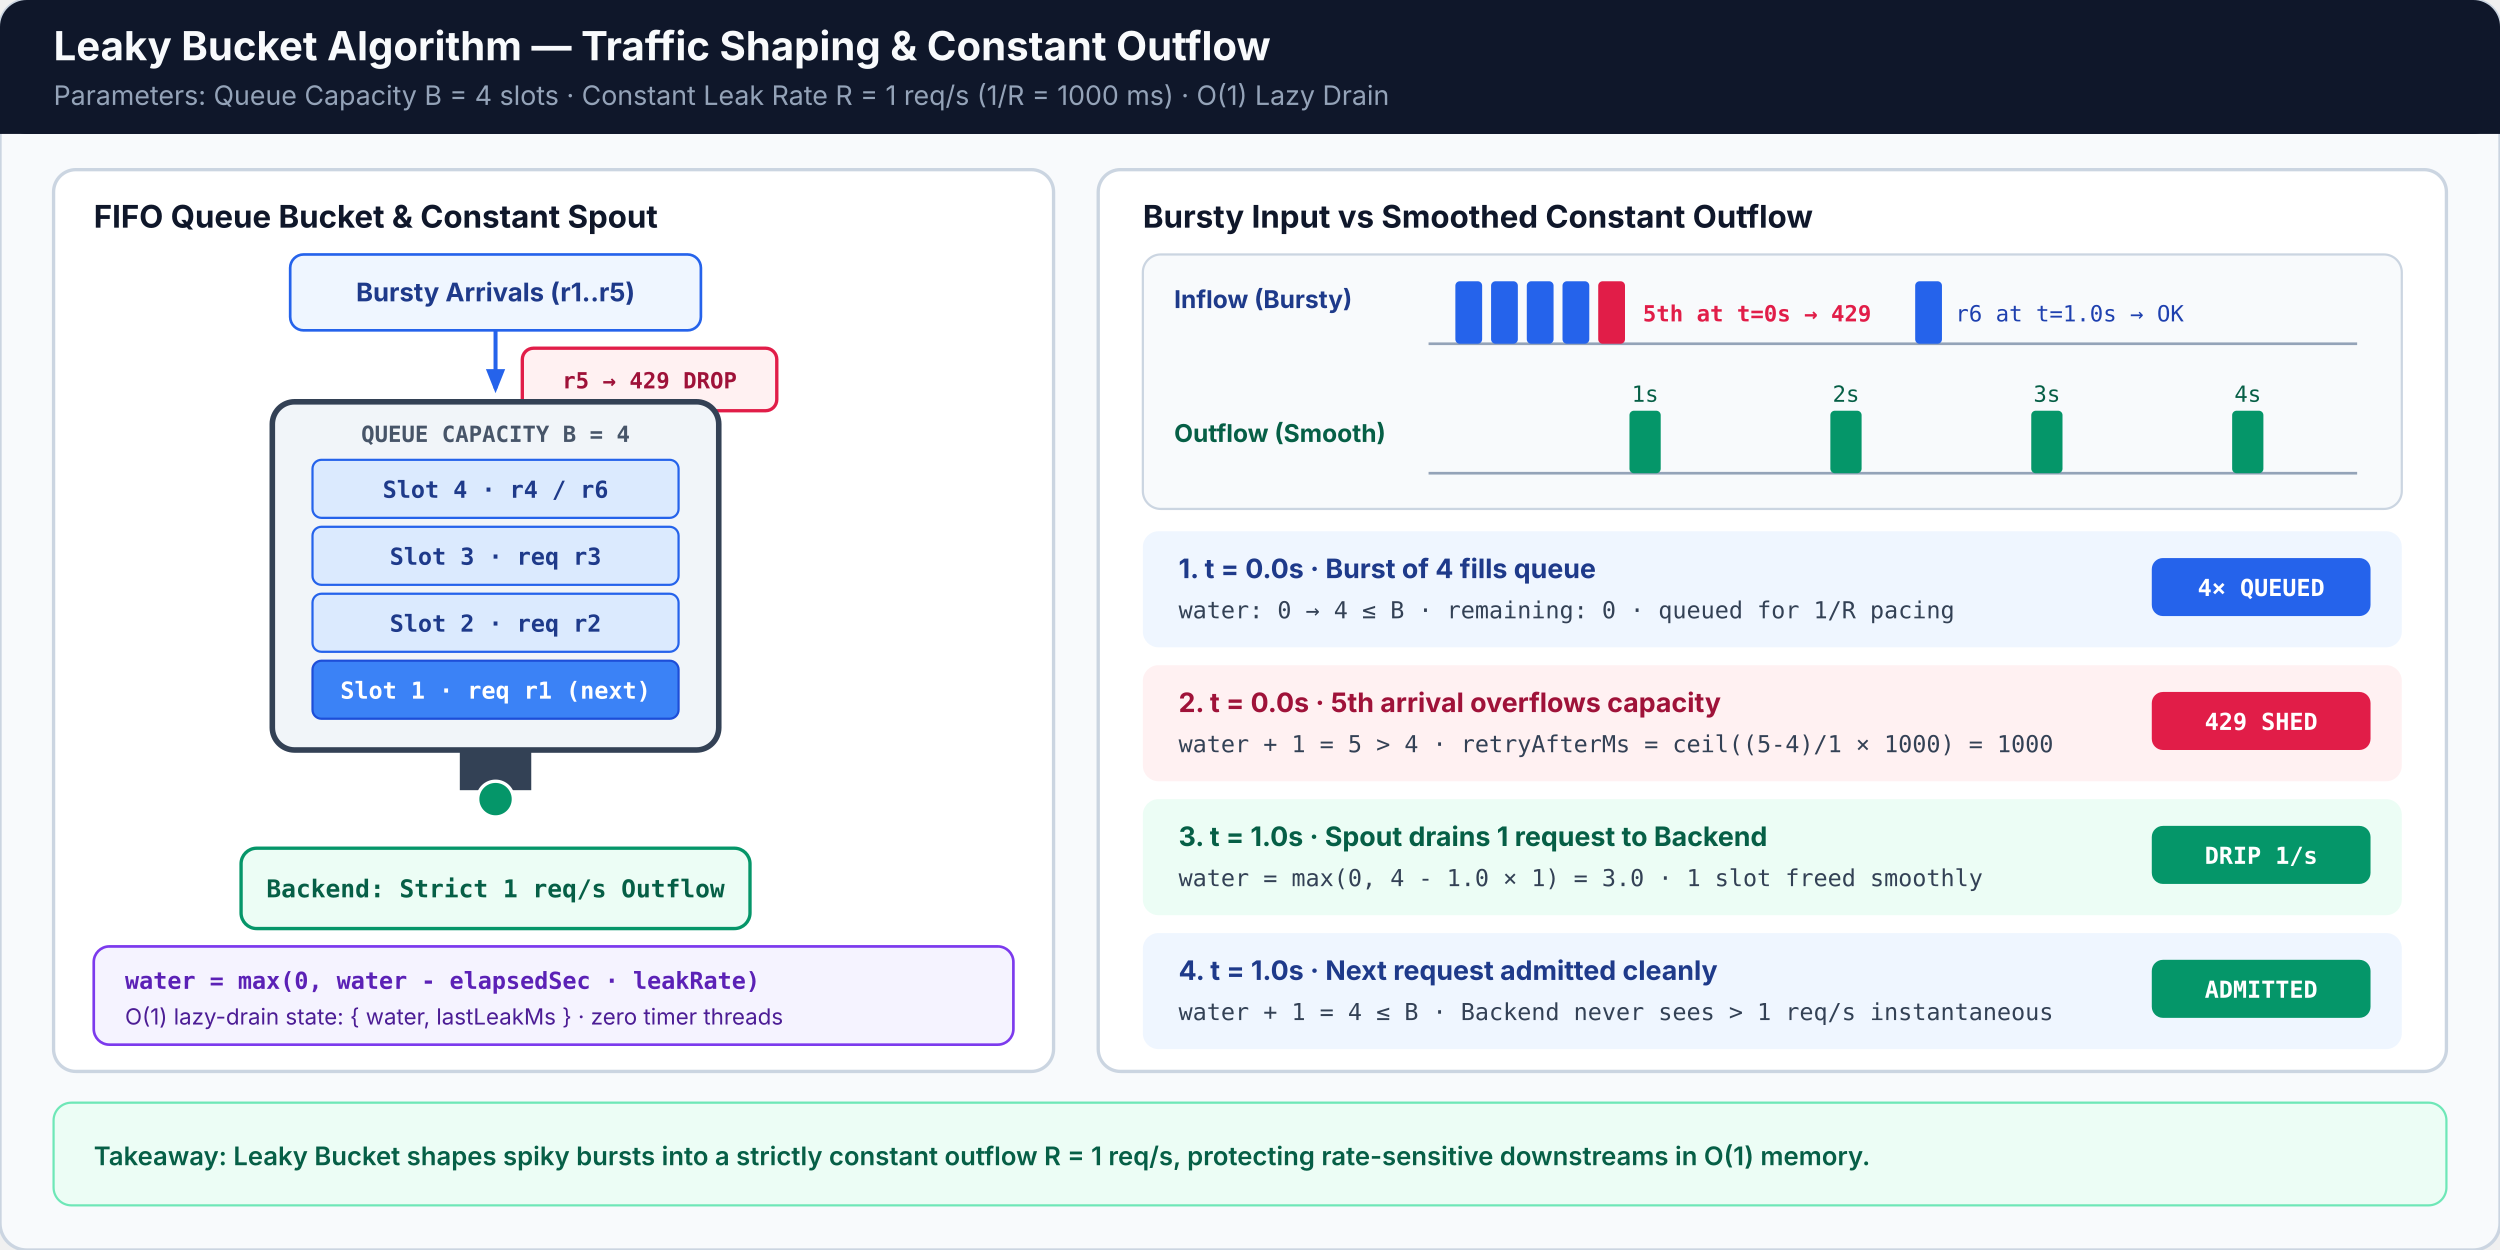
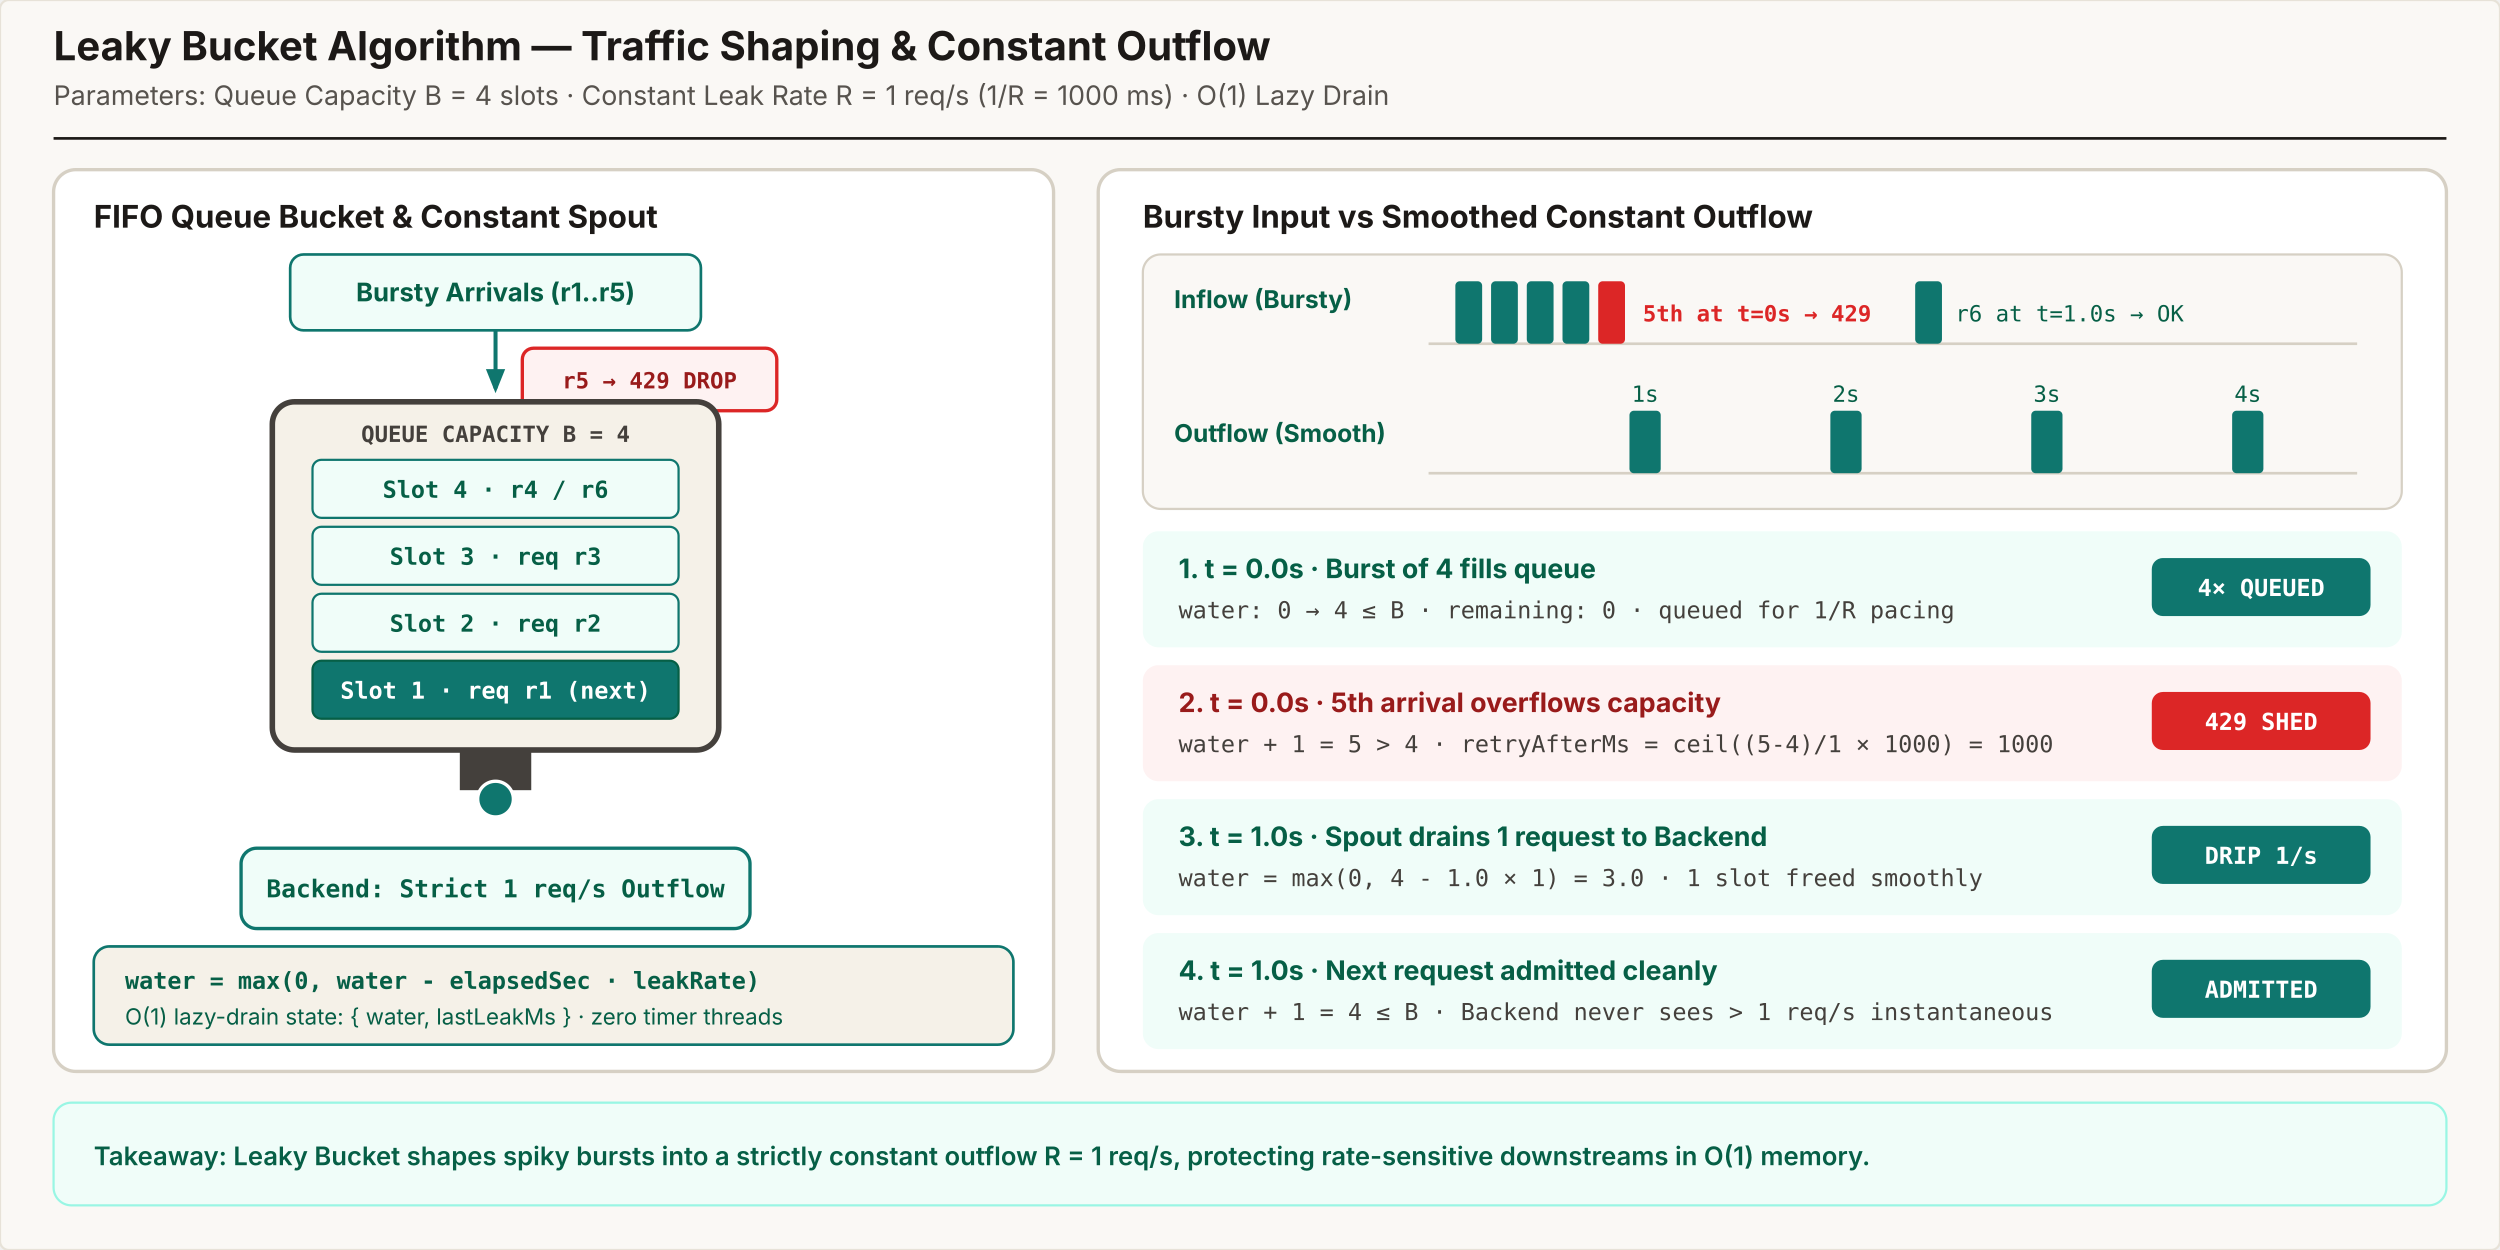
<svg xmlns="http://www.w3.org/2000/svg" viewBox="0 0 1120 560" width="1120" height="560" role="img" aria-labelledby="title desc">
  <style>
    .sans { font-family: ui-sans-serif, system-ui, -apple-system, sans-serif; }
    .mono { font-family: ui-monospace, SFMono-Regular, Menlo, monospace; }

    /* 12s cycle:
       0-25%  (0-3s): Step 1 — t=0.0s burst of 4 fills queue slots 1..4 (water 0 -&gt; 4)
       25-50% (3-6s): Step 2 — t=0.0s 5th request overflows rim -&gt; 429
       50-75% (6-9s): Step 3 — t=1.0s bottom spout drips 1 slot -&gt; water=3, smooth outflow
       75-100%(9-12s):Step 4 — t=1.0s new arrival admitted into freed slot 4
    */

    @keyframes q-slot1 {
      0%, 5% { opacity: 0.86; }
      10%, 96% { opacity: 1; }
      100% { opacity: 0.86; }
    }
    @keyframes q-slot2 {
      0%, 10% { opacity: 0.86; }
      15%, 96% { opacity: 1; }
      100% { opacity: 0.86; }
    }
    @keyframes q-slot3 {
      0%, 15% { opacity: 0.86; }
      20%, 96% { opacity: 1; }
      100% { opacity: 0.86; }
    }
    @keyframes q-slot4 {
      0%, 20% { opacity: 0.86; }
      24%, 56% { opacity: 1; }
      62%, 78% { opacity: 0.86; }
      83%, 96% { opacity: 1; }
      100% { opacity: 0.86; }
    }

-     @keyframes overflow-bounce {
-       0%, 24% { opacity: 0; transform: translate(0px, 0px); }
-       28% { opacity: 1; transform: translate(0px, 16px); }
-       38%, 48% { opacity: 1; transform: translate(118px, 16px); }
-       52%, 100% { opacity: 0; transform: translate(118px, 16px); }
-     }
- 
    @keyframes drip-out {
      0%, 50% { opacity: 0; transform: translateY(0px); }
      54% { opacity: 1; transform: translateY(0px); }
      72% { opacity: 1; transform: translateY(44px); }
      76%, 100% { opacity: 0; transform: translateY(44px); }
    }

    @keyframes step-1 {
-       0%, 24% { opacity: 1; stroke: #2563eb; stroke-width: 2.5; }
-       25%, 100% { opacity: 0.86; stroke: #cbd5e1; stroke-width: 1.2; }
+       0%, 24% { opacity: 1; stroke: #0f766e; stroke-width: 2.5; }
+       25%, 100% { opacity: 0.86; stroke: #d6d0c4; stroke-width: 1.2; }
    }
    @keyframes step-2 {
-       0%, 24% { opacity: 0.86; stroke: #cbd5e1; stroke-width: 1.2; }
-       25%, 49% { opacity: 1; stroke: #e11d48; stroke-width: 2.5; }
-       50%, 100% { opacity: 0.86; stroke: #cbd5e1; stroke-width: 1.2; }
+       0%, 24% { opacity: 0.86; stroke: #d6d0c4; stroke-width: 1.2; }
+       25%, 49% { opacity: 1; stroke: #dc2626; stroke-width: 2.5; }
+       50%, 100% { opacity: 0.86; stroke: #d6d0c4; stroke-width: 1.2; }
    }
    @keyframes step-3 {
-       0%, 49% { opacity: 0.86; stroke: #cbd5e1; stroke-width: 1.2; }
-       50%, 74% { opacity: 1; stroke: #059669; stroke-width: 2.5; }
-       75%, 100% { opacity: 0.86; stroke: #cbd5e1; stroke-width: 1.2; }
+       0%, 49% { opacity: 0.86; stroke: #d6d0c4; stroke-width: 1.2; }
+       50%, 74% { opacity: 1; stroke: #0f766e; stroke-width: 2.5; }
+       75%, 100% { opacity: 0.86; stroke: #d6d0c4; stroke-width: 1.2; }
    }
    @keyframes step-4 {
-       0%, 74% { opacity: 0.86; stroke: #cbd5e1; stroke-width: 1.2; }
-       75%, 100% { opacity: 1; stroke: #2563eb; stroke-width: 2.5; }
+       0%, 74% { opacity: 0.86; stroke: #d6d0c4; stroke-width: 1.2; }
+       75%, 100% { opacity: 1; stroke: #0f766e; stroke-width: 2.5; }
    }

    .qs1 { animation: q-slot1 12s ease-in-out infinite; }
    .qs2 { animation: q-slot2 12s ease-in-out infinite; }
    .qs3 { animation: q-slot3 12s ease-in-out infinite; }
    .qs4 { animation: q-slot4 12s ease-in-out infinite; }
-     .ovf { animation: overflow-bounce 12s ease-in-out infinite; }
    .drip { animation: drip-out 12s ease-in-out infinite; }
    .c1 { animation: step-1 12s linear infinite; }
    .c2 { animation: step-2 12s linear infinite; }
    .c3 { animation: step-3 12s linear infinite; }
    .c4 { animation: step-4 12s linear infinite; }

    @media (prefers-reduced-motion: reduce) {
      .qs1, .qs2, .qs3, .qs4, .ovf, .drip, .c1, .c2, .c3, .c4 {
        animation: none !important;
      }
      .qs1, .qs2, .qs3, .qs4, .c1, .c2, .c3, .c4 { opacity: 1 !important; }
      .ovf { opacity: 1 !important; transform: translate(118px, 16px) !important; }
      .drip { opacity: 1 !important; transform: translateY(22px) !important; }
    }
  </style>
  <defs>
    <marker id="arr-blue" viewBox="0 0 10 10" refX="8" refY="5" markerWidth="6" markerHeight="6" orient="auto-start-reverse">
-       <path d="M 0 1 L 10 5 L 0 9 z" fill="#2563eb" />
+       <path d="M 0 1 L 10 5 L 0 9 z" fill="#0f766e" />
    </marker>
    <marker id="arr-green" viewBox="0 0 10 10" refX="8" refY="5" markerWidth="6" markerHeight="6" orient="auto-start-reverse">
-       <path d="M 0 1 L 10 5 L 0 9 z" fill="#059669" />
+       <path d="M 0 1 L 10 5 L 0 9 z" fill="#0f766e" />
    </marker>
  </defs>
-   <rect x="0" y="0" width="1120" height="560" rx="12" fill="#f8fafc" stroke="#cbd5e1" stroke-width="1.5" />
-   <rect x="0" y="0" width="1120" height="60" rx="12" fill="#0f172a" />
-   <rect x="0" y="44" width="1120" height="16" fill="#0f172a" />
-   <text x="24" y="27" class="sans" font-size="18" font-weight="700" fill="#f8fafc">Leaky Bucket Algorithm — Traffic Shaping &amp; Constant Outflow</text>
-   <text x="24" y="47" class="sans" font-size="12" fill="#94a3b8">Parameters: Queue Capacity B = 4 slots · Constant Leak Rate R = 1 req/s (1/R = 1000 ms) · O(1) Lazy Drain</text>
-   <rect x="24" y="76" width="448" height="404" rx="10" fill="#ffffff" stroke="#cbd5e1" stroke-width="1.5" />
-   <text x="42" y="102" class="sans" font-size="14" font-weight="700" fill="#0f172a">FIFO Queue Bucket &amp; Constant Spout</text>
-   <rect x="130" y="114" width="184" height="34" rx="6" fill="#eff6ff" stroke="#2563eb" stroke-width="1.2" />
-   <text x="222" y="135" class="sans" font-size="11.5" font-weight="700" fill="#1e3a8a" text-anchor="middle">Bursty Arrivals (r1..r5)</text>
-   <line x1="222" y1="148" x2="222" y2="174" stroke="#2563eb" stroke-width="1.8" marker-end="url(#arr-blue)" />
+   <rect x="0" y="0" width="1120" height="560" rx="4" fill="#faf8f5" stroke="#e7e2d8" stroke-width="1" />
+   <line x1="24" y1="62" x2="1096" y2="62" stroke="#1c1917" stroke-width="1.2" />
+   <text x="24" y="27" class="sans" font-size="18" font-weight="700" fill="#1c1917" font-family="Georgia, 'Times New Roman', serif">Leaky Bucket Algorithm — Traffic Shaping &amp; Constant Outflow</text>
+   <text x="24" y="47" class="sans" font-size="12" fill="#57534e" font-family="ui-sans-serif, system-ui, -apple-system, sans-serif">Parameters: Queue Capacity B = 4 slots · Constant Leak Rate R = 1 req/s (1/R = 1000 ms) · O(1) Lazy Drain</text>
+   <rect x="24" y="76" width="448" height="404" rx="10" fill="#ffffff" stroke="#d6d0c4" stroke-width="1.5" />
+   <text x="42" y="102" class="sans" font-size="14" font-weight="700" fill="#1c1917">FIFO Queue Bucket &amp; Constant Spout</text>
+   <rect x="130" y="114" width="184" height="34" rx="6" fill="#f0fdf9" stroke="#0f766e" stroke-width="1.2" />
+   <text x="222" y="135" class="sans" font-size="11.5" font-weight="700" fill="#065f46" text-anchor="middle">Bursty Arrivals (r1..r5)</text>
+   <line x1="222" y1="148" x2="222" y2="174" stroke="#0f766e" stroke-width="1.8" marker-end="url(#arr-blue)" />
  <g class="ovf">
-     <rect x="234" y="156" width="114" height="28" rx="5" fill="#fff1f2" stroke="#e11d48" stroke-width="1.5" />
-     <text x="291" y="174" class="mono" font-size="10" font-weight="700" fill="#9f1239" text-anchor="middle">r5 → 429 DROP</text>
+     <rect x="234" y="156" width="114" height="28" rx="5" fill="#fef2f2" stroke="#dc2626" stroke-width="1.5" />
+     <text x="291" y="174" class="mono" font-size="10" font-weight="700" fill="#991b1b" text-anchor="middle">r5 → 429 DROP</text>
  </g>
-   <rect x="122" y="180" width="200" height="156" rx="10" fill="#f1f5f9" stroke="#334155" stroke-width="2.5" />
-   <text x="222" y="198" class="mono" font-size="10" font-weight="700" fill="#475569" text-anchor="middle">QUEUE CAPACITY B = 4</text>
-   <rect x="140" y="206" width="164" height="26" rx="4" fill="#dbeafe" stroke="#2563eb" class="qs4" />
-   <text x="222" y="223" class="mono qs4" font-size="10.5" font-weight="700" fill="#1e3a8a" text-anchor="middle">Slot 4 · r4 / r6</text>
-   <rect x="140" y="236" width="164" height="26" rx="4" fill="#dbeafe" stroke="#2563eb" class="qs3" />
-   <text x="222" y="253" class="mono qs3" font-size="10.5" font-weight="700" fill="#1e3a8a" text-anchor="middle">Slot 3 · req r3</text>
-   <rect x="140" y="266" width="164" height="26" rx="4" fill="#dbeafe" stroke="#2563eb" class="qs2" />
-   <text x="222" y="283" class="mono qs2" font-size="10.5" font-weight="700" fill="#1e3a8a" text-anchor="middle">Slot 2 · req r2</text>
-   <rect x="140" y="296" width="164" height="26" rx="4" fill="#3b82f6" stroke="#1d4ed8" class="qs1" />
+   <rect x="122" y="180" width="200" height="156" rx="10" fill="#f5f1e8" stroke="#44403c" stroke-width="2.5" />
+   <text x="222" y="198" class="mono" font-size="10" font-weight="700" fill="#44403c" text-anchor="middle">QUEUE CAPACITY B = 4</text>
+   <rect x="140" y="206" width="164" height="26" rx="4" fill="#f0fdf9" stroke="#0f766e" class="qs4" />
+   <text x="222" y="223" class="mono qs4" font-size="10.5" font-weight="700" fill="#065f46" text-anchor="middle">Slot 4 · r4 / r6</text>
+   <rect x="140" y="236" width="164" height="26" rx="4" fill="#f0fdf9" stroke="#0f766e" class="qs3" />
+   <text x="222" y="253" class="mono qs3" font-size="10.5" font-weight="700" fill="#065f46" text-anchor="middle">Slot 3 · req r3</text>
+   <rect x="140" y="266" width="164" height="26" rx="4" fill="#f0fdf9" stroke="#0f766e" class="qs2" />
+   <text x="222" y="283" class="mono qs2" font-size="10.5" font-weight="700" fill="#065f46" text-anchor="middle">Slot 2 · req r2</text>
+   <rect x="140" y="296" width="164" height="26" rx="4" fill="#0f766e" stroke="#065f46" class="qs1" />
  <text x="222" y="313" class="mono qs1" font-size="10.5" font-weight="700" fill="#ffffff" text-anchor="middle">Slot 1 · req r1 (next)</text>
-   <rect x="206" y="336" width="32" height="18" fill="#334155" />
+   <rect x="206" y="336" width="32" height="18" fill="#44403c" />
  <g class="drip">
-     <circle cx="222" cy="358" r="8" fill="#059669" stroke="#ffffff" stroke-width="1.5" />
+     <circle cx="222" cy="358" r="8" fill="#0f766e" stroke="#ffffff" stroke-width="1.5" />
  </g>
-   <rect x="108" y="380" width="228" height="36" rx="7" fill="#ecfdf5" stroke="#059669" stroke-width="1.5" />
+   <rect x="108" y="380" width="228" height="36" rx="7" fill="#f0fdf9" stroke="#0f766e" stroke-width="1.5" />
  <text x="222" y="402" class="mono" font-size="11" font-weight="700" fill="#065f46" text-anchor="middle">Backend: Strict 1 req/s Outflow</text>
-   <rect x="42" y="424" width="412" height="44" rx="7" fill="#f5f3ff" stroke="#7c3aed" stroke-width="1.2" />
-   <text x="56" y="443" class="mono" font-size="10.5" font-weight="700" fill="#5b21b6">water = max(0, water - elapsedSec · leakRate)</text>
-   <text x="56" y="459" class="sans" font-size="10" fill="#4c1d95">O(1) lazy-drain state: { water, lastLeakMs } · zero timer threads</text>
-   <rect x="492" y="76" width="604" height="404" rx="10" fill="#ffffff" stroke="#cbd5e1" stroke-width="1.5" />
-   <text x="512" y="102" class="sans" font-size="14" font-weight="700" fill="#0f172a">Bursty Input vs Smoothed Constant Outflow</text>
-   <rect x="512" y="114" width="564" height="114" rx="8" fill="#f8fafc" stroke="#cbd5e1" stroke-width="1" />
-   <text x="526" y="138" class="sans" font-size="11" font-weight="700" fill="#1e3a8a">Inflow (Bursty)</text>
-   <line x1="640" y1="154" x2="1056" y2="154" stroke="#94a3b8" stroke-width="1.2" />
-   <rect x="652" y="126" width="12" height="28" rx="2" fill="#2563eb" />
-   <rect x="668" y="126" width="12" height="28" rx="2" fill="#2563eb" />
-   <rect x="684" y="126" width="12" height="28" rx="2" fill="#2563eb" />
-   <rect x="700" y="126" width="12" height="28" rx="2" fill="#2563eb" />
-   <rect x="716" y="126" width="12" height="28" rx="2" fill="#e11d48" />
-   <text x="736" y="144" class="mono" font-size="10" font-weight="700" fill="#e11d48">5th at t=0s → 429</text>
-   <rect x="858" y="126" width="12" height="28" rx="2" fill="#2563eb" />
-   <text x="876" y="144" class="mono" font-size="10" fill="#1e40af">r6 at t=1.0s → OK</text>
+   <rect x="42" y="424" width="412" height="44" rx="7" fill="#f5f1e8" stroke="#0f766e" stroke-width="1.2" />
+   <text x="56" y="443" class="mono" font-size="10.5" font-weight="700" fill="#065f46">water = max(0, water - elapsedSec · leakRate)</text>
+   <text x="56" y="459" class="sans" font-size="10" fill="#065f46">O(1) lazy-drain state: { water, lastLeakMs } · zero timer threads</text>
+   <rect x="492" y="76" width="604" height="404" rx="10" fill="#ffffff" stroke="#d6d0c4" stroke-width="1.5" />
+   <text x="512" y="102" class="sans" font-size="14" font-weight="700" fill="#1c1917">Bursty Input vs Smoothed Constant Outflow</text>
+   <rect x="512" y="114" width="564" height="114" rx="8" fill="#faf8f5" stroke="#d6d0c4" stroke-width="1" />
+   <text x="526" y="138" class="sans" font-size="11" font-weight="700" fill="#065f46">Inflow (Bursty)</text>
+   <line x1="640" y1="154" x2="1056" y2="154" stroke="#d6d0c4" stroke-width="1.2" />
+   <rect x="652" y="126" width="12" height="28" rx="2" fill="#0f766e" />
+   <rect x="668" y="126" width="12" height="28" rx="2" fill="#0f766e" />
+   <rect x="684" y="126" width="12" height="28" rx="2" fill="#0f766e" />
+   <rect x="700" y="126" width="12" height="28" rx="2" fill="#0f766e" />
+   <rect x="716" y="126" width="12" height="28" rx="2" fill="#dc2626" />
+   <text x="736" y="144" class="mono" font-size="10" font-weight="700" fill="#dc2626">5th at t=0s → 429</text>
+   <rect x="858" y="126" width="12" height="28" rx="2" fill="#0f766e" />
+   <text x="876" y="144" class="mono" font-size="10" fill="#065f46">r6 at t=1.0s → OK</text>
  <text x="526" y="198" class="sans" font-size="11" font-weight="700" fill="#065f46">Outflow (Smooth)</text>
-   <line x1="640" y1="212" x2="1056" y2="212" stroke="#94a3b8" stroke-width="1.2" />
-   <rect x="730" y="184" width="14" height="28" rx="2" fill="#059669" />
+   <line x1="640" y1="212" x2="1056" y2="212" stroke="#d6d0c4" stroke-width="1.2" />
+   <rect x="730" y="184" width="14" height="28" rx="2" fill="#0f766e" />
  <text x="737" y="180" class="mono" font-size="10" fill="#065f46" text-anchor="middle">1s</text>
-   <rect x="820" y="184" width="14" height="28" rx="2" fill="#059669" />
+   <rect x="820" y="184" width="14" height="28" rx="2" fill="#0f766e" />
  <text x="827" y="180" class="mono" font-size="10" fill="#065f46" text-anchor="middle">2s</text>
-   <rect x="910" y="184" width="14" height="28" rx="2" fill="#059669" />
+   <rect x="910" y="184" width="14" height="28" rx="2" fill="#0f766e" />
  <text x="917" y="180" class="mono" font-size="10" fill="#065f46" text-anchor="middle">3s</text>
-   <rect x="1000" y="184" width="14" height="28" rx="2" fill="#059669" />
+   <rect x="1000" y="184" width="14" height="28" rx="2" fill="#0f766e" />
  <text x="1007" y="180" class="mono" font-size="10" fill="#065f46" text-anchor="middle">4s</text>
-   <rect x="512" y="238" width="564" height="52" rx="7" fill="#eff6ff" class="c1" />
-   <text x="528" y="259" class="sans" font-size="12" font-weight="700" fill="#1e3a8a">1. t = 0.0s · Burst of 4 fills queue</text>
-   <text x="528" y="277" class="mono" font-size="10.5" fill="#334155">water: 0 → 4 ≤ B  ·  remaining: 0  ·  queued for 1/R pacing</text>
-   <rect x="964" y="250" width="98" height="26" rx="5" fill="#2563eb" />
+   <rect x="512" y="238" width="564" height="52" rx="7" fill="#f0fdf9" class="c1" />
+   <text x="528" y="259" class="sans" font-size="12" font-weight="700" fill="#065f46">1. t = 0.0s · Burst of 4 fills queue</text>
+   <text x="528" y="277" class="mono" font-size="10.5" fill="#44403c">water: 0 → 4 ≤ B  ·  remaining: 0  ·  queued for 1/R pacing</text>
+   <rect x="964" y="250" width="98" height="26" rx="5" fill="#0f766e" />
  <text x="1013" y="267" class="mono" font-size="10.5" font-weight="700" fill="#ffffff" text-anchor="middle">4× QUEUED</text>
-   <rect x="512" y="298" width="564" height="52" rx="7" fill="#fff1f2" class="c2" />
-   <text x="528" y="319" class="sans" font-size="12" font-weight="700" fill="#9f1239">2. t = 0.0s · 5th arrival overflows capacity</text>
-   <text x="528" y="337" class="mono" font-size="10.5" fill="#334155">water + 1 = 5 &gt; 4  ·  retryAfterMs = ceil((5-4)/1 × 1000) = 1000</text>
-   <rect x="964" y="310" width="98" height="26" rx="5" fill="#e11d48" />
+   <rect x="512" y="298" width="564" height="52" rx="7" fill="#fef2f2" class="c2" />
+   <text x="528" y="319" class="sans" font-size="12" font-weight="700" fill="#991b1b">2. t = 0.0s · 5th arrival overflows capacity</text>
+   <text x="528" y="337" class="mono" font-size="10.5" fill="#44403c">water + 1 = 5 &gt; 4  ·  retryAfterMs = ceil((5-4)/1 × 1000) = 1000</text>
+   <rect x="964" y="310" width="98" height="26" rx="5" fill="#dc2626" />
  <text x="1013" y="327" class="mono" font-size="10.5" font-weight="700" fill="#ffffff" text-anchor="middle">429 SHED</text>
-   <rect x="512" y="358" width="564" height="52" rx="7" fill="#ecfdf5" class="c3" />
+   <rect x="512" y="358" width="564" height="52" rx="7" fill="#f0fdf9" class="c3" />
  <text x="528" y="379" class="sans" font-size="12" font-weight="700" fill="#065f46">3. t = 1.0s · Spout drains 1 request to Backend</text>
-   <text x="528" y="397" class="mono" font-size="10.5" fill="#334155">water = max(0, 4 - 1.0 × 1) = 3.0  ·  1 slot freed smoothly</text>
-   <rect x="964" y="370" width="98" height="26" rx="5" fill="#059669" />
+   <text x="528" y="397" class="mono" font-size="10.5" fill="#44403c">water = max(0, 4 - 1.0 × 1) = 3.0  ·  1 slot freed smoothly</text>
+   <rect x="964" y="370" width="98" height="26" rx="5" fill="#0f766e" />
  <text x="1013" y="387" class="mono" font-size="10.5" font-weight="700" fill="#ffffff" text-anchor="middle">DRIP 1/s</text>
-   <rect x="512" y="418" width="564" height="52" rx="7" fill="#eff6ff" class="c4" />
-   <text x="528" y="439" class="sans" font-size="12" font-weight="700" fill="#1e3a8a">4. t = 1.0s · Next request admitted cleanly</text>
-   <text x="528" y="457" class="mono" font-size="10.5" fill="#334155">water + 1 = 4 ≤ B  ·  Backend never sees &gt; 1 req/s instantaneous</text>
-   <rect x="964" y="430" width="98" height="26" rx="5" fill="#059669" />
+   <rect x="512" y="418" width="564" height="52" rx="7" fill="#f0fdf9" class="c4" />
+   <text x="528" y="439" class="sans" font-size="12" font-weight="700" fill="#065f46">4. t = 1.0s · Next request admitted cleanly</text>
+   <text x="528" y="457" class="mono" font-size="10.5" fill="#44403c">water + 1 = 4 ≤ B  ·  Backend never sees &gt; 1 req/s instantaneous</text>
+   <rect x="964" y="430" width="98" height="26" rx="5" fill="#0f766e" />
  <text x="1013" y="447" class="mono" font-size="10.5" font-weight="700" fill="#ffffff" text-anchor="middle">ADMITTED</text>
-   <rect x="24" y="494" width="1072" height="46" rx="8" fill="#ecfdf5" stroke="#6ee7b7" stroke-width="1" />
+   <rect x="24" y="494" width="1072" height="46" rx="8" fill="#f0fdf9" stroke="#99f6e4" stroke-width="1" />
  <text x="42" y="522" class="sans" font-size="11.5" font-weight="600" fill="#065f46">Takeaway: Leaky Bucket shapes spiky bursts into a strictly constant outflow R = 1 req/s, protecting rate-sensitive downstreams in O(1) memory.</text>
</svg>
